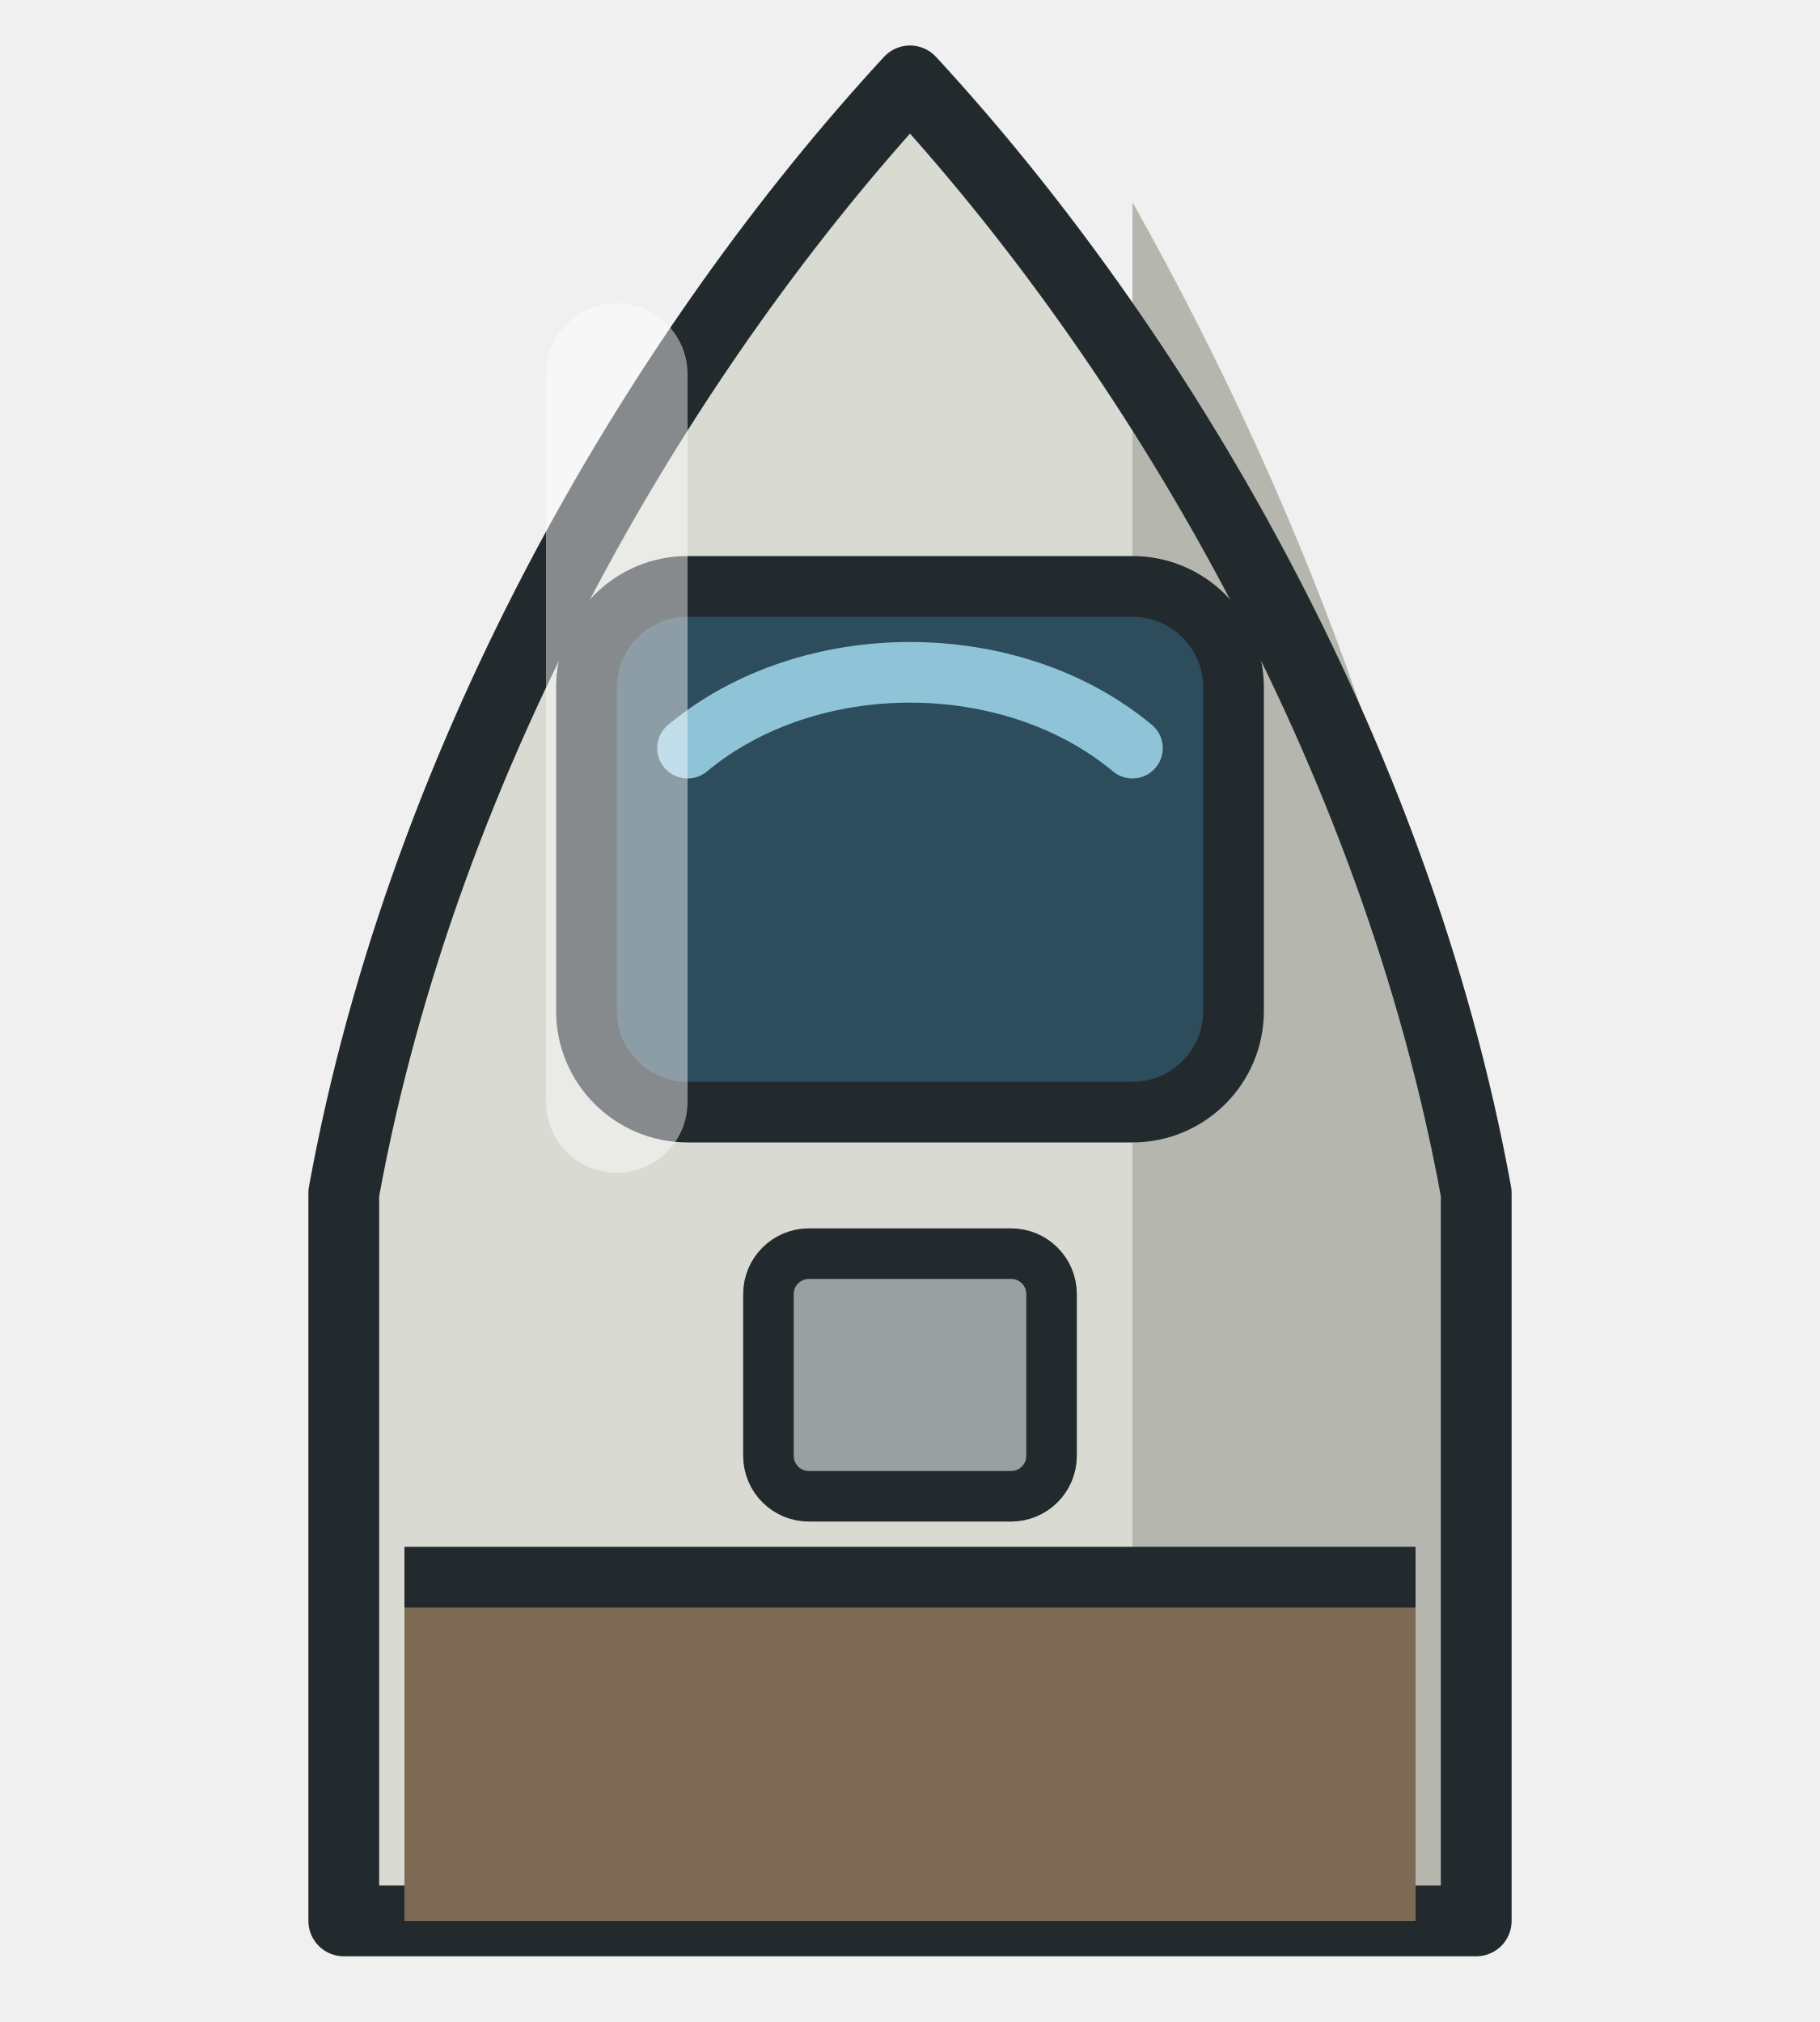
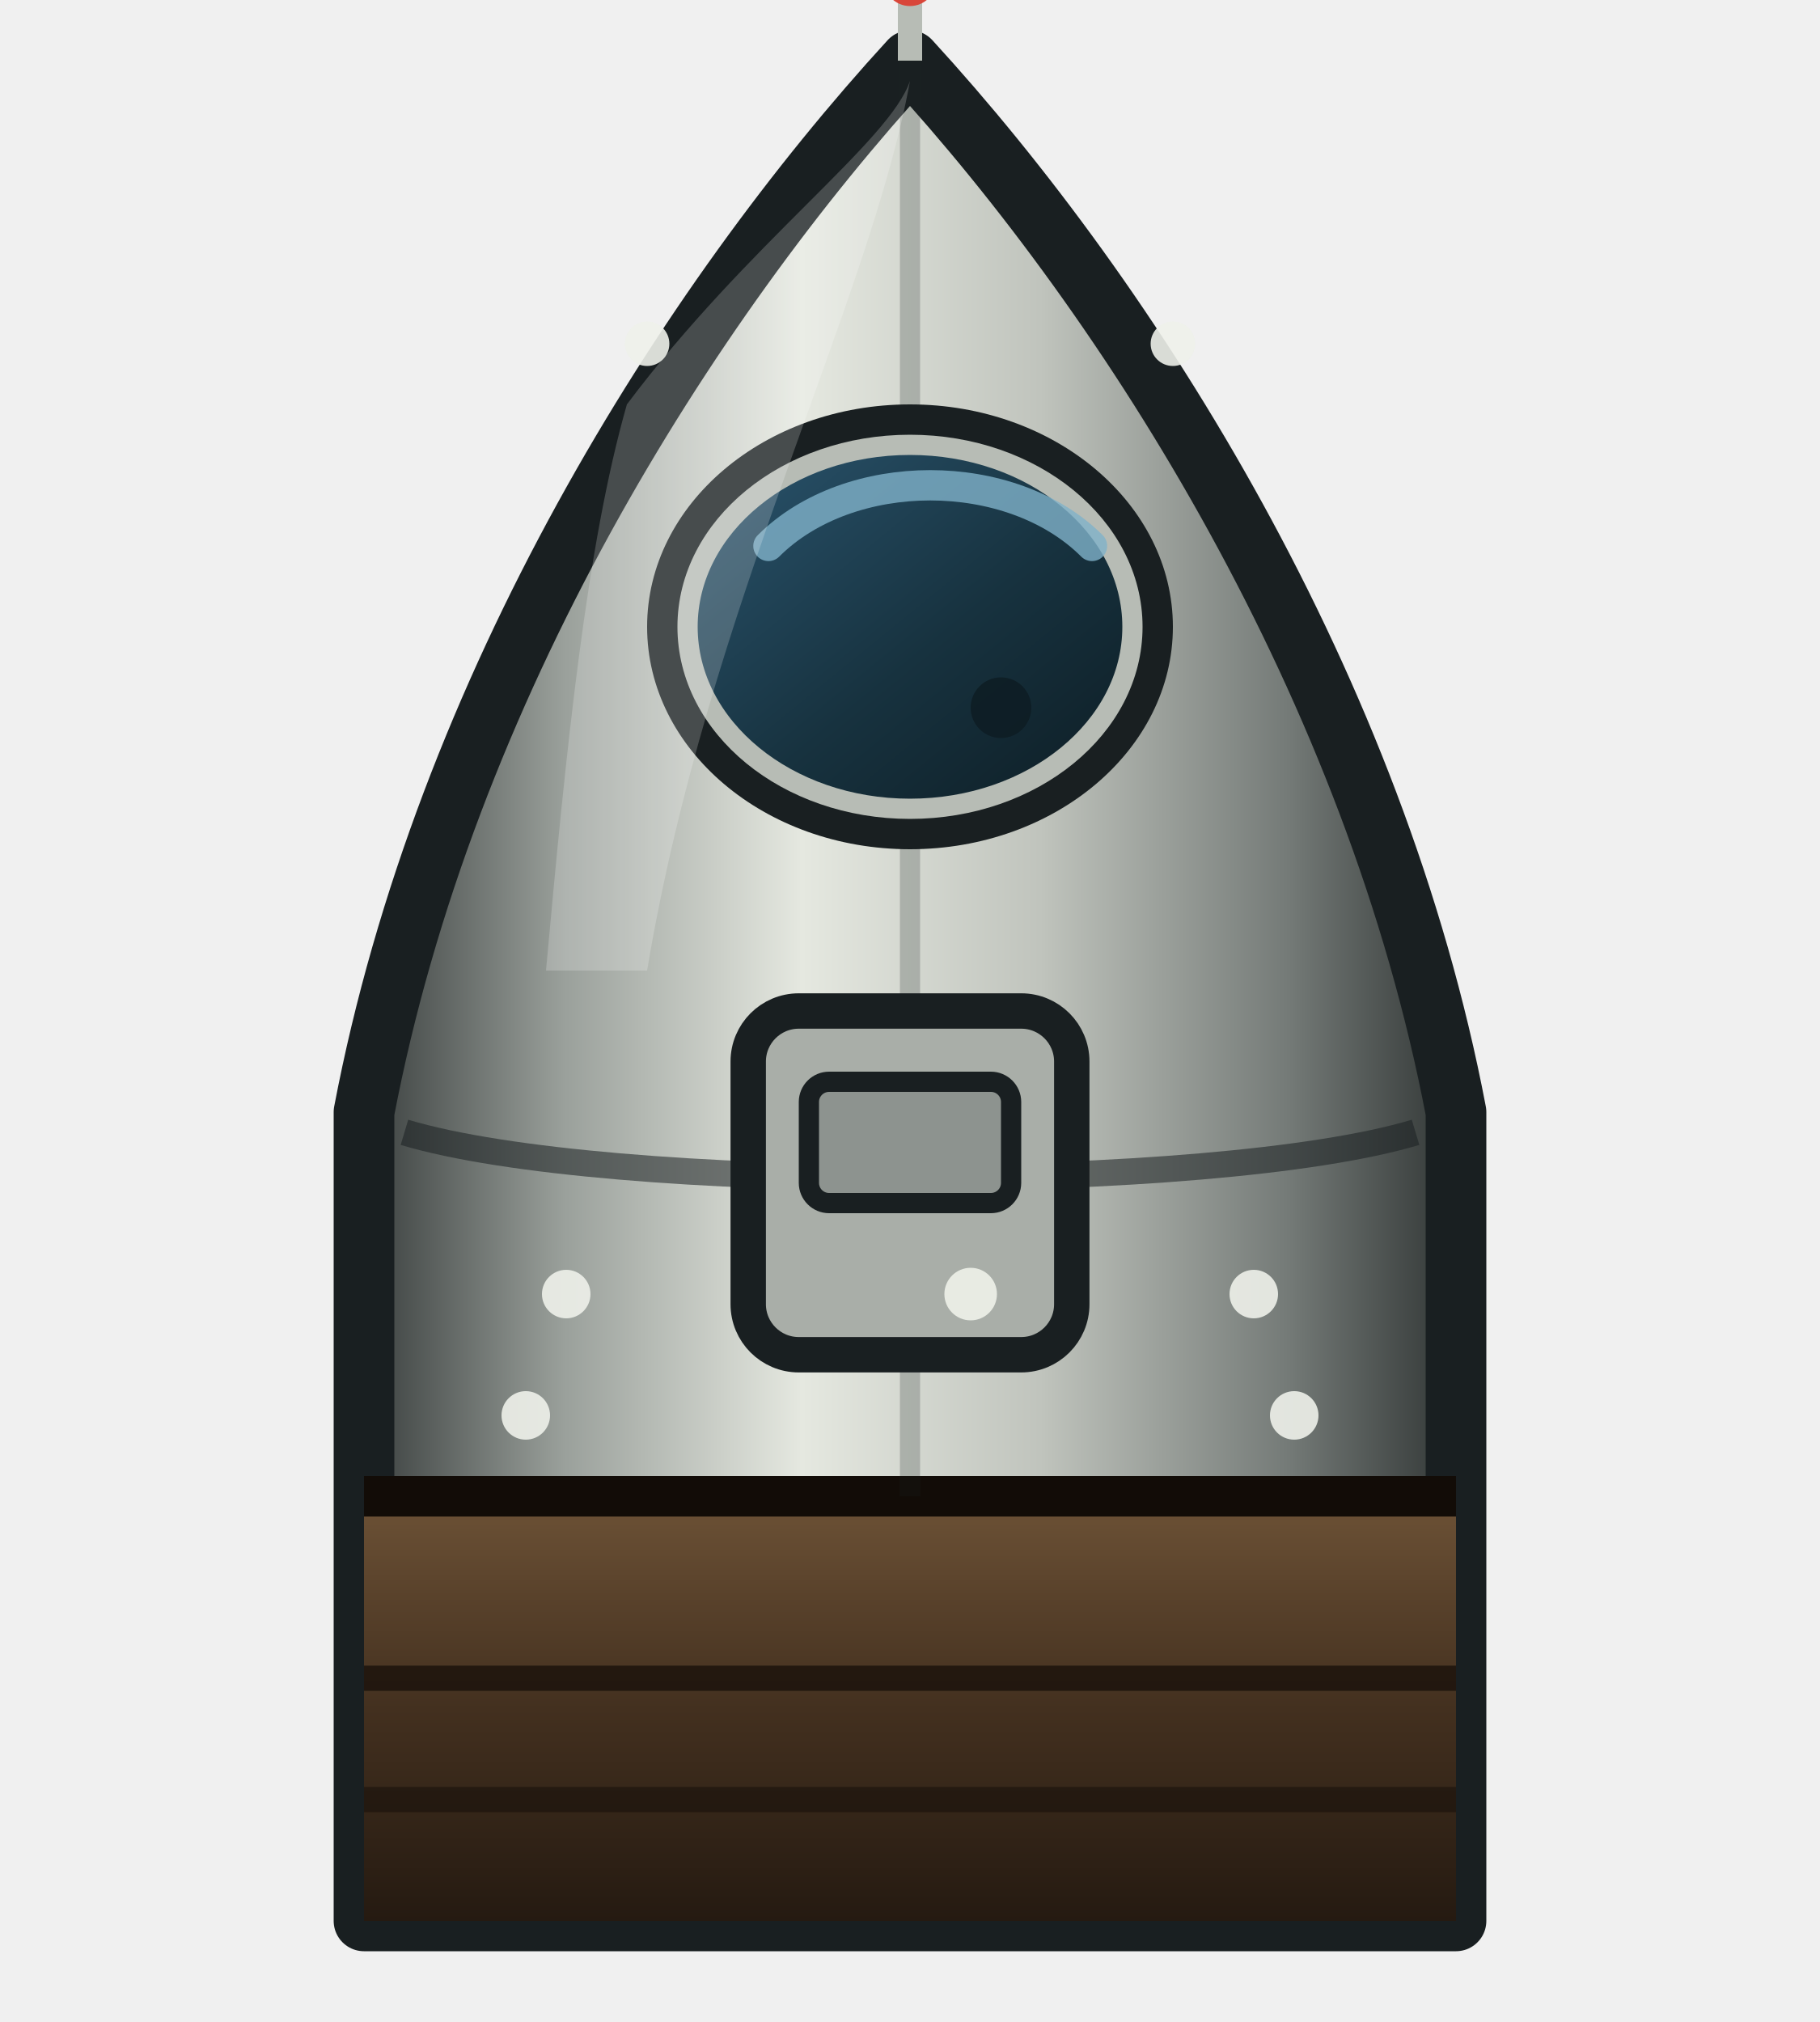
<svg xmlns="http://www.w3.org/2000/svg" width="180" height="200" viewBox="0 0 180 200">
-   <path d="M90 8 C114 34 138 74 146 118 L146 190 L34 190 L34 118 C42 74 66 34 90 8 Z" fill="#d9dad2" />
-   <path d="M112 20 C130 52 142 86 146 118 L146 190 L112 190 Z" fill="#b5b7af" />
-   <path d="M90 8 C114 34 138 74 146 118 L146 190 L34 190 L34 118 C42 74 66 34 90 8 Z" fill="none" stroke="#222a2d" stroke-width="7" stroke-linejoin="round" />
-   <path d="M40 156 L140 156 L140 190 L40 190 Z" fill="#7d6a54" />
-   <path d="M40 156 L140 156" stroke="#222a2d" stroke-width="6" />
-   <rect x="58" y="58" width="64" height="52" rx="10" fill="#2d4c5c" stroke="#222a2d" stroke-width="6" />
-   <path d="M68 74 C80 64 100 64 112 74" stroke="#8fc3d8" stroke-width="6" fill="none" stroke-linecap="round" />
-   <rect x="76" y="124" width="28" height="24" rx="4" fill="#9aa0a0" stroke="#222a2d" stroke-width="5" />
-   <rect x="54" y="30" width="14" height="86" fill="#ffffff" opacity="0.45" rx="7" />
+   <defs>
+     <linearGradient id="hull" x1="0" y1="0" x2="1" y2="0">
+       <stop offset="0" stop-color="#3c4140" />
+       <stop offset="0.18" stop-color="#9aa09b" />
+       <stop offset="0.4" stop-color="#e5e8e0" />
+       <stop offset="0.62" stop-color="#c0c4bd" />
+       <stop offset="0.85" stop-color="#747a77" />
+       <stop offset="1" stop-color="#333837" />
+     </linearGradient>
+     <linearGradient id="heat" x1="0" y1="0" x2="0" y2="1">
+       <stop offset="0" stop-color="#6d5236" />
+       <stop offset="0.5" stop-color="#43301f" />
+       <stop offset="1" stop-color="#251a11" />
+     </linearGradient>
+     <linearGradient id="glass" x1="0" y1="0" x2="1" y2="1">
+       <stop offset="0" stop-color="#2b5670" />
+       <stop offset="0.55" stop-color="#17323f" />
+       <stop offset="1" stop-color="#0d1c23" />
+     </linearGradient>
+   </defs>
+   <path d="M90 6 C112 30 136 68 144 110 L144 190 L36 190 L36 110 C44 68 68 30 90 6 Z" fill="url(#hull)" stroke="#191f21" stroke-width="6" stroke-linejoin="round" />
+   <path d="M36 148 L144 148 L144 190 L36 190 Z" fill="url(#heat)" />
+   <path d="M36 148 L144 148" stroke="#120c07" stroke-width="4" />
+   <path d="M36 166 L144 166" stroke="#120c07" stroke-width="2.5" opacity="0.7" />
+   <path d="M36 178 L144 178" stroke="#120c07" stroke-width="2.5" opacity="0.5" />
+   <path d="M40 112 C60 118 120 118 140 112" stroke="#191f21" stroke-width="2.6" opacity="0.55" fill="none" />
+   <path d="M90 6 L90 148" stroke="#191f21" stroke-width="2" opacity="0.22" />
+   <ellipse cx="90" cy="62" rx="26" ry="22" fill="#191f21" />
+   <ellipse cx="90" cy="62" rx="22" ry="18" fill="url(#glass)" />
+   <ellipse cx="90" cy="62" rx="22" ry="18" fill="none" stroke="#b7bcb5" stroke-width="2" />
+   <path d="M76 54 C84 46 100 46 108 54" stroke="#7fb2c9" stroke-width="3" fill="none" stroke-linecap="round" opacity="0.8" />
+   <circle cx="99" cy="70" r="3" fill="#0d1c23" opacity="0.85" />
+   <rect x="74" y="100" width="32" height="34" rx="5" fill="#a9aea8" stroke="#191f21" stroke-width="3.5" />
+   <rect x="80" y="107" width="20" height="12" rx="2" fill="#8d938f" stroke="#191f21" stroke-width="2" />
+   <circle cx="96" cy="128" r="2.6" fill="#e8ebe3" />
+   <g fill="#eef1ea" opacity="0.9">
+     <circle cx="56" cy="128" r="2.4" />
+     <circle cx="124" cy="128" r="2.4" />
+     <circle cx="52" cy="140" r="2.4" />
+     <circle cx="128" cy="140" r="2.4" />
+     <circle cx="64" cy="34" r="2.2" />
+     <circle cx="116" cy="34" r="2.2" />
+   </g>
+   <line x1="90" y1="6" x2="90" y2="-2" stroke="#b7bcb5" stroke-width="2.4" />
+   <circle cx="90" cy="-2" r="2.6" fill="#d9463a" />
+   <path d="M62 40 C74 24 88 14 90 8 C86 30 70 60 64 96 L54 96 C56 74 58 54 62 40 Z" fill="#ffffff" opacity="0.20" />
</svg>
